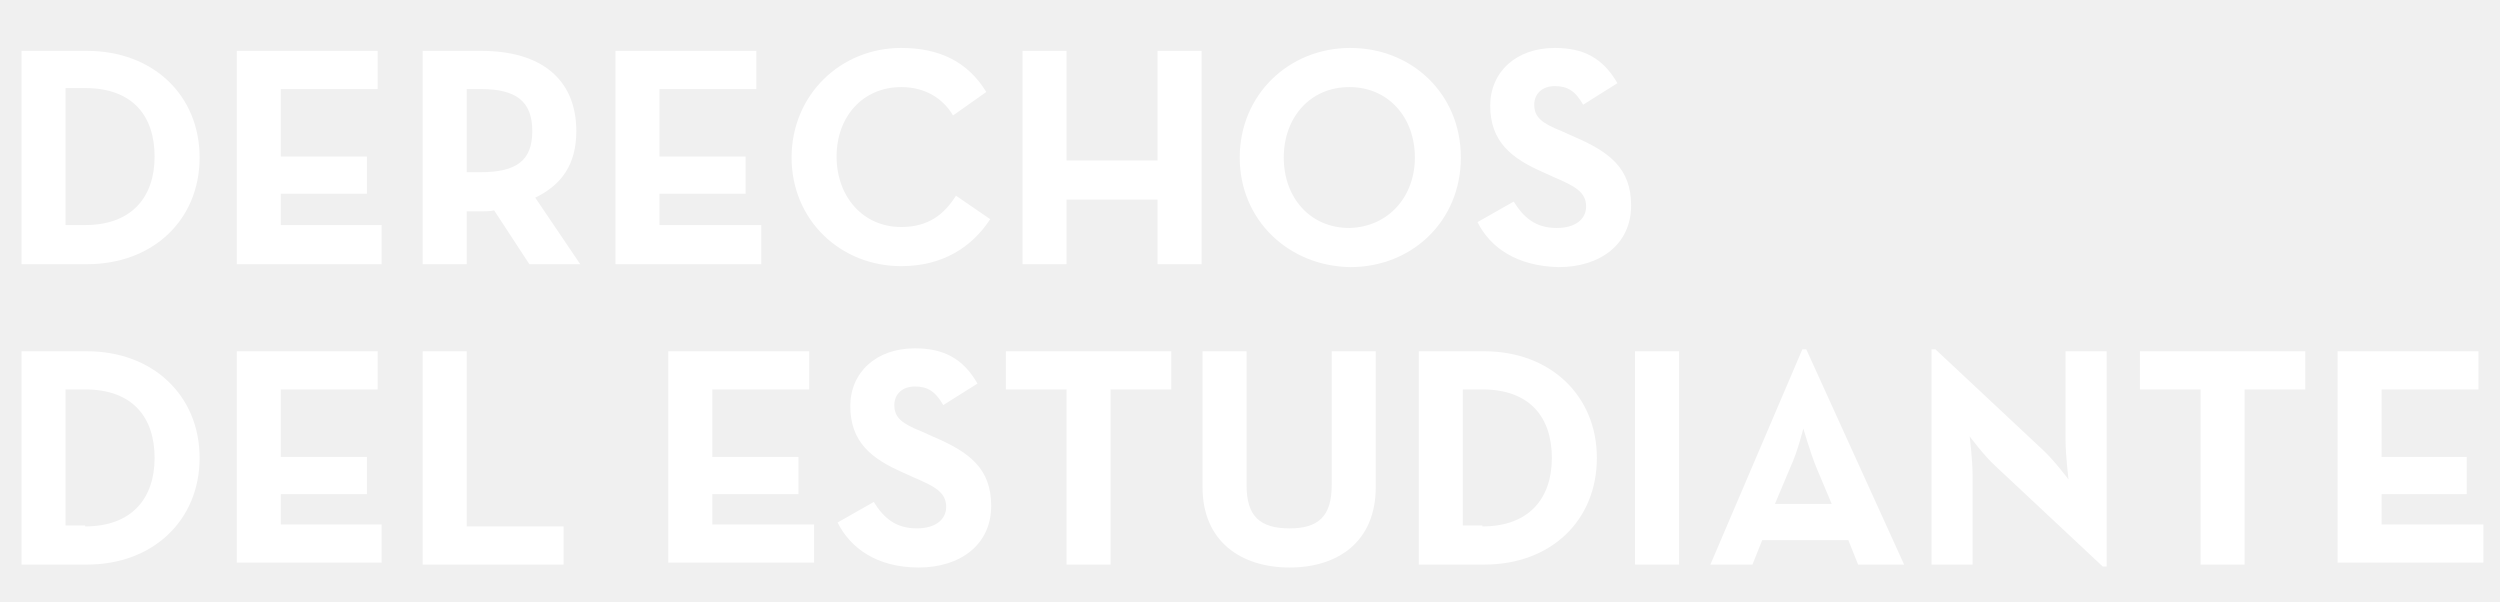
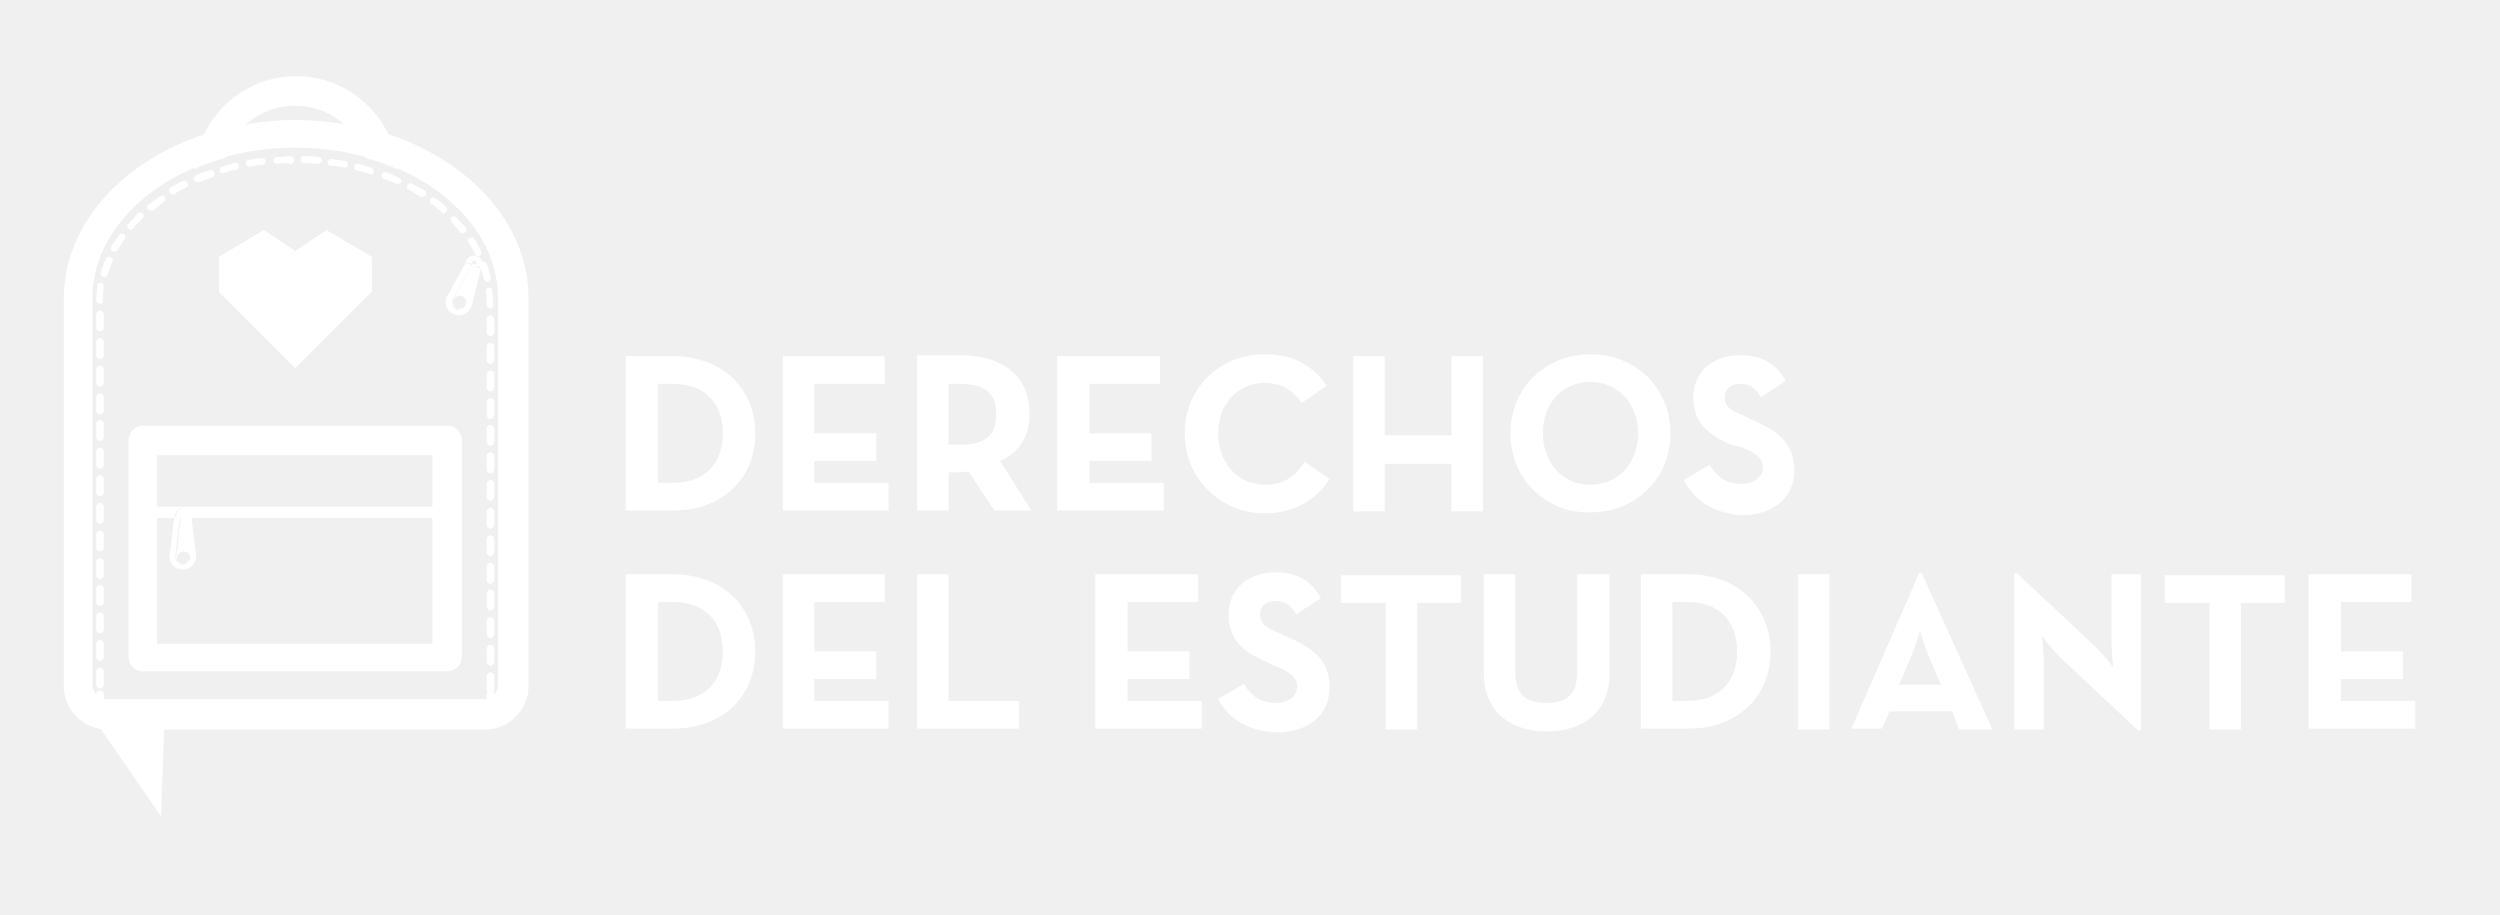
- <svg xmlns="http://www.w3.org/2000/svg" version="1.1" id="Layer_1" x="0px" y="0px" viewBox="53 45.5 255.5 61.5" style="enable-background:new 53 45.5 255.5 61.5;" xml:space="preserve">
+ <svg xmlns="http://www.w3.org/2000/svg" xmlns:xlink="http://www.w3.org/1999/xlink" version="1.1" id="Layer_1" x="0px" y="0px" viewBox="-176 374.3 262.5 96" style="enable-background:new -176 374.3 262.5 96;" xml:space="preserve">
  <style type="text/css">
- 	.st0{fill:#FFFFFF;}
+ 	.st0{clip-path:url(#SVGID_2_);}
+ 	.st1{fill:#FFFFFF;}
+ 	.st2{clip-path:url(#SVGID_6_);}
+ 	.st3{clip-path:url(#SVGID_8_);}
+ 	.st4{fill-rule:evenodd;clip-rule:evenodd;fill:#FFFFFF;}
+ 	.st5{clip-path:url(#SVGID_10_);}
</style>
  <g>
    <g>
      <g>
-         <path class="st0" d="M55.2,50.7h6.7c6.7,0,11.5,4.5,11.5,10.9s-4.8,10.9-11.5,10.9h-6.7V50.7z M61.7,68.5c4.8,0,7.1-2.9,7.1-7     s-2.2-7-7.1-7h-2v14H61.7z" />
-         <path class="st0" d="M77.2,50.7h14.4v3.9h-9.9v6.9h8.8v3.8h-8.8v3.2H92v4H77.2V50.7z" />
-         <path class="st0" d="M112.3,72.5h-5.2l-3.6-5.5c-0.4,0.1-0.9,0.1-1.3,0.1h-1.5v5.4h-4.5V50.7h6c6.1,0,9.7,2.9,9.7,8.2     c0,3.4-1.5,5.5-4.2,6.8L112.3,72.5z M102.1,63.1c3.7,0,5.3-1.2,5.3-4.2c0-3.1-1.7-4.3-5.3-4.3h-1.4v8.5H102.1z" />
-         <path class="st0" d="M115.9,50.7h14.4v3.9h-9.9v6.9h8.8v3.8h-8.8v3.2h10.4v4h-14.9V50.7z" />
-         <path class="st0" d="M133.9,61.6c0-6.4,5-11.2,11.2-11.2c3.9,0,6.8,1.4,8.7,4.5l-3.4,2.4c-1-1.7-2.8-2.9-5.3-2.9     c-3.9,0-6.6,3-6.6,7.1c0,4.1,2.7,7.2,6.6,7.2c2.8,0,4.4-1.3,5.6-3.2l3.5,2.4c-1.9,2.9-4.9,4.8-9.1,4.8     C138.9,72.7,133.9,68,133.9,61.6z" />
-         <path class="st0" d="M157.5,50.7h4.5v11.2h9.3V50.7h4.5v21.8h-4.5v-6.6H162v6.6h-4.5V50.7z" />
-         <path class="st0" d="M179.7,61.6c0-6.4,5-11.2,11.3-11.2s11.3,4.7,11.3,11.2s-5,11.2-11.3,11.2C184.7,72.7,179.7,68,179.7,61.6z      M197.6,61.6c0-4.1-2.7-7.2-6.7-7.2s-6.7,3.1-6.7,7.2s2.7,7.2,6.7,7.2C194.9,68.7,197.6,65.6,197.6,61.6z" />
-         <path class="st0" d="M204,68.2l3.7-2.1c1,1.6,2.2,2.7,4.4,2.7c1.9,0,3-0.9,3-2.2c0-1.5-1.2-2.1-3.3-3l-1.1-0.5     c-3.2-1.4-5.4-3.1-5.4-6.8c0-3.4,2.6-5.9,6.6-5.9c2.9,0,4.9,1,6.4,3.6l-3.5,2.2c-0.8-1.4-1.6-1.9-2.9-1.9c-1.3,0-2.1,0.8-2.1,1.9     c0,1.3,0.8,1.9,2.8,2.7l1.1,0.5c3.8,1.6,6,3.3,6,7.1c0,4-3.2,6.3-7.4,6.3C208,72.7,205.3,70.8,204,68.2z" />
-       </g>
-       <g>
-         <path class="st0" d="M55.2,81.4h6.7c6.7,0,11.5,4.5,11.5,10.9s-4.8,10.9-11.5,10.9h-6.7V81.4z M61.7,99.3c4.8,0,7.1-2.9,7.1-7     c0-4.1-2.2-7-7.1-7h-2v13.9h2V99.3z" />
-         <path class="st0" d="M77.2,81.4h14.4v3.9h-9.9v6.9h8.8V96h-8.8v3.1H92v3.9H77.2V81.4z" />
-         <path class="st0" d="M96.2,81.4h4.5v17.9h9.9v3.9H96.2V81.4z" />
-         <path class="st0" d="M121.3,81.4h14.4v3.9h-9.9v6.9h8.8V96h-8.8v3.1h10.4v3.9h-14.9V81.4z" />
-         <path class="st0" d="M138.6,98.9l3.7-2.1c1,1.6,2.2,2.7,4.4,2.7c1.9,0,3-0.9,3-2.2c0-1.5-1.2-2.1-3.3-3l-1.1-0.5     c-3.2-1.4-5.4-3.1-5.4-6.8c0-3.4,2.6-5.9,6.6-5.9c2.9,0,4.9,1,6.4,3.6l-3.5,2.2c-0.8-1.4-1.6-1.9-2.9-1.9c-1.3,0-2.1,0.8-2.1,1.9     c0,1.3,0.8,1.9,2.8,2.7l1.1,0.5c3.8,1.6,6,3.3,6,7.1c0,4-3.2,6.3-7.4,6.3C142.6,103.5,139.9,101.5,138.6,98.9z" />
-         <path class="st0" d="M162,85.3h-6.2v-3.9h16.9v3.9h-6.2v17.9H162V85.3z" />
-         <path class="st0" d="M175.9,95.3V81.4h4.5v13.7c0,3.2,1.4,4.4,4.4,4.4c2.9,0,4.3-1.2,4.3-4.4V81.4h4.5v13.9     c0,5.5-3.8,8.2-8.8,8.2S175.9,100.8,175.9,95.3z" />
-         <path class="st0" d="M198,81.4h6.7c6.7,0,11.5,4.5,11.5,10.9s-4.7,10.9-11.5,10.9H198V81.4z M204.5,99.3c4.8,0,7.1-2.9,7.1-7     c0-4.1-2.2-7-7.1-7h-2v13.9h2V99.3z" />
-         <path class="st0" d="M220.1,81.4h4.5v21.8h-4.5V81.4z" />
-         <path class="st0" d="M237.2,81.2h0.4l10,22h-4.7l-1-2.5h-8.8l-1,2.5h-4.3L237.2,81.2z M240.2,97l-1.6-3.8     c-0.6-1.5-1.3-3.9-1.3-3.9s-0.6,2.4-1.3,3.9l-1.6,3.8H240.2z" />
-         <path class="st0" d="M256.9,93.1c-1.1-1-2.6-3-2.6-3s0.3,2.4,0.3,4v9.1h-4.2v-22h0.4l11,10.3c1.1,1,2.6,3,2.6,3s-0.3-2.5-0.3-4     v-9.1h4.2v22h-0.4L256.9,93.1z" />
-         <path class="st0" d="M277.9,85.3h-6.2v-3.9h16.9v3.9h-6.2v17.9h-4.5V85.3z" />
-         <path class="st0" d="M291.9,81.4h14.4v3.9h-9.9v6.9h8.7V96h-8.7v3.1h10.4v3.9h-14.9V81.4z" />
-       </g>
-       <g>
-         <path class="st0" d="M310,101.2" />
+         <defs>
+           <polygon id="SVGID_1_" points="-145,400.7 -148.3,398.5 -153,401.3 -153,404.9 -145,412.9 -137,404.9 -137,401.3 -141.7,398.5           " />
+         </defs>
+         <use xlink:href="#SVGID_1_" style="overflow:visible;fill:#FFFFFF;" />
+         <clipPath id="SVGID_2_">
+           <use xlink:href="#SVGID_1_" style="overflow:visible;" />
+         </clipPath>
+         <g class="st0">
+           <defs>
+             <rect id="SVGID_3_" x="-238.8" y="288.5" width="316.8" height="316.8" />
+           </defs>
+           <use xlink:href="#SVGID_3_" style="overflow:visible;fill:#FFFFFF;" />
+           <clipPath id="SVGID_4_">
+             <use xlink:href="#SVGID_3_" style="overflow:visible;" />
+           </clipPath>
+         </g>
+       </g>
+     </g>
+     <g>
+       <g>
+         <g>
+           <path class="st1" d="M-110.3,411.7h5c5,0,8.6,3.3,8.6,8.1c0,4.8-3.5,8.1-8.6,8.1h-5V411.7z M-105.4,425c3.6,0,5.3-2.2,5.3-5.2      c0-3-1.7-5.2-5.3-5.2h-1.5V425H-105.4z" />
+         </g>
+         <g>
+           <path class="st1" d="M-93.9,411.7h10.8v2.9h-7.4v5.2h6.5v2.9h-6.5v2.3h7.8v2.9h-11.1V411.7z" />
+         </g>
+         <g>
+           <path class="st1" d="M-67.7,427.9h-3.9l-2.7-4.1c-0.3,0-0.6,0.1-1,0.1h-1.1v4h-3.3v-16.3h4.5c4.5,0,7.3,2.2,7.3,6.1      c0,2.5-1.1,4.1-3.1,5L-67.7,427.9z M-75.3,421c2.7,0,3.9-0.9,3.9-3.2c0-2.3-1.2-3.2-3.9-3.2h-1.1v6.4H-75.3z" />
+         </g>
+         <g>
+           <path class="st1" d="M-65,411.7h10.8v2.9h-7.4v5.2h6.5v2.9h-6.5v2.3h7.8v2.9H-65V411.7z" />
+         </g>
+         <g>
+           <path class="st1" d="M-51.6,419.8c0-4.8,3.7-8.3,8.4-8.3c2.9,0,5,1.1,6.5,3.3l-2.6,1.8c-0.8-1.2-2.1-2.1-3.9-2.1      c-2.9,0-4.9,2.3-4.9,5.3c0,3,2,5.4,4.9,5.4c2.1,0,3.3-1,4.2-2.4l2.6,1.8c-1.4,2.2-3.7,3.6-6.8,3.6      C-47.8,428.2-51.6,424.6-51.6,419.8z" />
+         </g>
+         <g>
+           <path class="st1" d="M-33.9,411.7h3.3v8.3h7v-8.3h3.3v16.3h-3.3v-5h-7v5h-3.3V411.7z" />
+         </g>
+         <g>
+           <path class="st1" d="M-17.4,419.8c0-4.8,3.7-8.3,8.4-8.3c4.7,0,8.4,3.5,8.4,8.3c0,4.8-3.7,8.3-8.4,8.3      C-13.7,428.2-17.4,424.6-17.4,419.8z M-4,419.8c0-3-2-5.4-5-5.4c-3,0-5,2.3-5,5.4c0,3,2,5.4,5,5.4C-6,425.2-4,422.8-4,419.8z" />
+         </g>
+         <g>
+           <path class="st1" d="M0.8,424.7l2.7-1.6c0.7,1.2,1.7,2,3.3,2c1.4,0,2.3-0.7,2.3-1.7c0-1.1-0.9-1.6-2.4-2.2L5.8,421      c-2.4-1-4-2.3-4-5c0-2.5,1.9-4.4,4.9-4.4c2.1,0,3.7,0.7,4.8,2.7l-2.6,1.7c-0.6-1-1.2-1.4-2.2-1.4c-1,0-1.6,0.6-1.6,1.4      c0,1,0.6,1.4,2.1,2l0.8,0.4c2.8,1.2,4.4,2.5,4.4,5.3c0,3-2.4,4.7-5.5,4.7C3.8,428.2,1.8,426.7,0.8,424.7z" />
+         </g>
+       </g>
+       <g>
+         <g>
+           <path class="st1" d="M-110.3,434.6h5c5,0,8.6,3.3,8.6,8.1s-3.5,8.1-8.6,8.1h-5V434.6z M-105.4,447.9c3.6,0,5.3-2.2,5.3-5.2      s-1.7-5.2-5.3-5.2h-1.5v10.4H-105.4z" />
+         </g>
+         <g>
+           <path class="st1" d="M-93.9,434.6h10.8v2.9h-7.4v5.2h6.5v2.9h-6.5v2.3h7.8v2.9h-11.1V434.6z" />
+         </g>
+         <g>
+           <path class="st1" d="M-79.7,434.6h3.3v13.3h7.4v2.9h-10.7V434.6z" />
+         </g>
+         <g>
+           <path class="st1" d="M-61,434.6h10.8v2.9h-7.4v5.2h6.5v2.9h-6.5v2.3h7.8v2.9H-61V434.6z" />
+         </g>
+         <g>
+           <path class="st1" d="M-48.1,447.7l2.7-1.6c0.7,1.2,1.7,2,3.3,2c1.4,0,2.3-0.7,2.3-1.7c0-1.1-0.9-1.6-2.4-2.2l-0.8-0.4      c-2.4-1-4-2.3-4-5c0-2.5,1.9-4.4,4.9-4.4c2.1,0,3.7,0.7,4.8,2.7l-2.6,1.7c-0.6-1-1.2-1.4-2.2-1.4c-1,0-1.6,0.6-1.6,1.4      c0,1,0.6,1.4,2.1,2l0.8,0.4c2.8,1.2,4.4,2.5,4.4,5.3c0,3-2.4,4.7-5.5,4.7C-45.1,451.1-47.1,449.6-48.1,447.7z" />
+         </g>
+         <g>
+           <path class="st1" d="M-30.6,437.6h-4.6v-2.9h12.6v2.9h-4.6v13.3h-3.3V437.6z" />
+         </g>
+         <g>
+           <path class="st1" d="M-20.2,445v-10.4h3.3v10.2c0,2.4,1,3.3,3.3,3.3c2.2,0,3.2-0.9,3.2-3.3v-10.2H-7V445c0,4.1-2.8,6.1-6.6,6.1      C-17.3,451.1-20.2,449.1-20.2,445z" />
+         </g>
+         <g>
+           <path class="st1" d="M-3.7,434.6h5c5,0,8.6,3.3,8.6,8.1s-3.5,8.1-8.6,8.1h-5V434.6z M1.1,447.9c3.6,0,5.3-2.2,5.3-5.2      s-1.7-5.2-5.3-5.2h-1.5v10.4H1.1z" />
+         </g>
+         <g>
+           <path class="st1" d="M12.8,434.6h3.3v16.3h-3.3V434.6z" />
+         </g>
+         <g>
+           <path class="st1" d="M25.5,434.5h0.3l7.4,16.4h-3.5L29,449h-6.6l-0.8,1.8h-3.2L25.5,434.5z M27.8,446.2l-1.2-2.8      c-0.5-1.1-1-2.9-1-2.9s-0.5,1.8-1,2.9l-1.2,2.8H27.8z" />
+         </g>
+         <g>
+           <path class="st1" d="M40.3,443.3c-0.8-0.8-1.9-2.2-1.9-2.2s0.2,1.8,0.2,3v6.8h-3.1v-16.4h0.3l8.2,7.7c0.8,0.7,1.9,2.2,1.9,2.2      s-0.2-1.8-0.2-3v-6.8h3.1V451h-0.3L40.3,443.3z" />
+         </g>
+         <g>
+           <path class="st1" d="M55.9,437.6h-4.6v-2.9h12.6v2.9h-4.6v13.3h-3.3V437.6z" />
+         </g>
+         <g>
+           <path class="st1" d="M66.4,434.6h10.8v2.9h-7.4v5.2h6.5v2.9h-6.5v2.3h7.8v2.9H66.4V434.6z" />
+         </g>
+       </g>
+       <g>
+         <g>
+           <path class="st1" d="M79.9,449.4" />
+         </g>
+       </g>
+       <g>
+         <g>
+           <path class="st1" d="M-152.4,390.9c0.9-3.2,3.9-5.5,7.4-5.5c3.5,0,6.4,2.3,7.4,5.5c1.2,0.3,2.3,0.7,3.4,1.2      c-0.5-5.5-5.1-9.8-10.7-9.8c-5.6,0-10.2,4.3-10.7,9.8C-154.7,391.6-153.6,391.2-152.4,390.9z" />
+         </g>
+         <g>
+           <path class="st1" d="M-140.8,387.2c-1.4-0.2-2.8-0.3-4.2-0.3c-1.4,0-2.8,0.1-4.2,0.3l-3.3,0.6c-9.8,2.5-16.8,9.5-16.8,17.9v40.6      c0,2.5,2,4.6,4.6,4.6h39.6c2.5,0,4.6-2,4.6-4.6v-40.6c0-0.1,0-0.1,0-0.2c-0.1-8.3-7.1-15.3-16.8-17.7L-140.8,387.2z       M-123.7,446.2c0,0.8-0.7,1.5-1.5,1.5h-39.6c-0.8,0-1.5-0.7-1.5-1.5v-40.6c0-8.7,9.6-15.8,21.3-15.8s21.3,7.1,21.3,15.8V446.2z       M-129,419h-32c-0.8,0-1.5,0.7-1.5,1.5v22.8c0,0.8,0.7,1.5,1.5,1.5h32c0.8,0,1.5-0.7,1.5-1.5v-22.8      C-127.5,419.7-128.2,419-129,419 M-159.5,424.2v-2.1h28.9v2.1v3v14.7h-28.9v-14.7" />
+         </g>
+         <g>
+           <path class="st1" d="M-156.8,428.2L-156.8,428.2c-0.1,0-0.2,0.1-0.2,0.2h0C-157,428.3-156.9,428.2-156.8,428.2" />
+         </g>
+         <g>
+           <path class="st1" d="M-157.6,428.4L-157.6,428.4c0-0.4,0.4-0.8,0.8-0.8s0.8,0.4,0.8,0.8h0l0,0.3h27.4v-1.2h-31.2v1.2h2.1      L-157.6,428.4z" />
+         </g>
+         <g>
+           <polygon class="st1" points="-156.5,428.4 -156.5,428.4 -156.5,428.6     " />
+         </g>
+         <g>
+           <polygon class="st1" points="-157,428.4 -157.3,428.4 -157.3,428.4 -157,428.4 -157,428.6 -157,428.6     " />
+         </g>
+         <g>
+           <path class="st1" d="M-156,432.8c0,0.1,0,0.2-0.1,0.3c-0.1,0.3-0.4,0.5-0.7,0.5c-0.3,0-0.6-0.2-0.7-0.5      c-0.1-0.1-0.1-0.2-0.1-0.3l0.5-4.2h-0.6l-0.5,4.1c0,0.8,0.6,1.4,1.4,1.4c0.8,0,1.4-0.7,1.4-1.4l-0.5-4.1h-0.6L-156,432.8z" />
+         </g>
+         <g>
+           <path class="st1" d="M-155.9,428.4c0-0.4-0.4-0.8-0.8-0.8s-0.8,0.4-0.8,0.8h0l0,0.3h0.6l0-0.2l-0.3,0h0h0.3      c0-0.1,0.1-0.2,0.2-0.2h0c0.1,0,0.2,0.1,0.2,0.2h0.3h0l-0.3,0l0,0.2h0.6L-155.9,428.4L-155.9,428.4z" />
+         </g>
+         <g>
+           <path class="st1" d="M-157,428.6l-0.5,4.2c0,0.1,0,0.2,0.1,0.3c0-0.1,0-0.1,0-0.2c0-0.4,0.3-0.7,0.7-0.7c0.4,0,0.7,0.3,0.7,0.7      c0,0.1,0,0.2,0,0.2c0.1-0.1,0.1-0.2,0.1-0.3l-0.5-4.2H-157z" />
+         </g>
+         <g>
+           <path class="st1" d="M-157,428.6h0.5l0-0.2v0l0.3,0h-0.3h0c0-0.1-0.1-0.2-0.2-0.2c-0.1,0-0.2,0.1-0.2,0.2h0h-0.3l0.3,0      L-157,428.6z" />
+         </g>
+         <g>
+           <path class="st1" d="M-157.5,432.8c0,0.1,0,0.2,0.1,0.3v0C-157.5,433-157.5,432.9-157.5,432.8" />
+         </g>
+         <g>
+           <path class="st1" d="M-156.1,433.1c0.1-0.1,0.1-0.2,0.1-0.3C-156,432.9-156,433-156.1,433.1L-156.1,433.1" />
+         </g>
+         <g>
+           <path class="st1" d="M-156.5,428.4L-156.5,428.4c0-0.1-0.1-0.2-0.2-0.2C-156.6,428.2-156.5,428.3-156.5,428.4" />
+         </g>
+         <g>
+           <rect x="-156.5" y="428.4" transform="matrix(0.9927 -0.121 0.121 0.9927 -52.9952 -15.7772)" class="st1" width="0.3" height="0" />
+         </g>
+         <g>
+           <path class="st1" d="M-156.8,433.5c-0.3,0-0.5-0.2-0.7-0.4C-157.3,433.4-157.1,433.6-156.8,433.5c0.3,0.1,0.6-0.1,0.7-0.4      C-156.2,433.4-156.5,433.5-156.8,433.5" />
+         </g>
+         <g>
+           <path class="st1" d="M-156.8,433.5c-0.3,0-0.5-0.2-0.7-0.4v0C-157.3,433.4-157.1,433.5-156.8,433.5c0.3,0,0.5-0.2,0.7-0.4v0      C-156.2,433.4-156.5,433.5-156.8,433.5" />
+         </g>
+         <g>
+           <path class="st1" d="M-126.1,401.7L-126.1,401.7c-0.1,0-0.2,0-0.3,0.1l0,0C-126.3,401.7-126.2,401.6-126.1,401.7" />
+         </g>
+         <g>
+           <polygon class="st1" points="-125.9,402 -125.9,402 -126,402.2     " />
+         </g>
+         <g>
+           <polygon class="st1" points="-126.4,401.8 -126.6,401.7 -126.6,401.7 -126.4,401.8 -126.4,402 -126.4,402     " />
+         </g>
+         <g>
+           <path class="st1" d="M-127.1,406.3c0,0.1-0.1,0.2-0.2,0.3c-0.2,0.2-0.5,0.3-0.8,0.2c-0.3-0.1-0.5-0.4-0.4-0.7c0-0.1,0-0.2,0-0.3      l2-3.7l-0.6-0.2l-2,3.6c-0.3,0.7,0,1.5,0.8,1.8c0.7,0.3,1.5-0.1,1.8-0.8l1-4l-0.6-0.2L-127.1,406.3z" />
+         </g>
+         <g>
+           <path class="st1" d="M-125.4,402.2c0.1-0.4-0.1-0.9-0.5-1c-0.4-0.2-0.9,0-1.1,0.4l0,0l-0.1,0.2l0.6,0.2l0.1-0.2l-0.3-0.1l0,0      l0.3,0.1c0-0.1,0.2-0.2,0.3-0.1l0,0c0.1,0,0.2,0.2,0.1,0.3l0.3,0.1l0,0l-0.3-0.1l0,0.2l0.6,0.2L-125.4,402.2L-125.4,402.2z" />
+         </g>
+         <g>
+           <path class="st1" d="M-126.4,402l-2,3.7c0,0.1,0,0.2,0,0.3c0-0.1,0-0.1,0-0.2c0.1-0.4,0.6-0.5,0.9-0.4c0.4,0.1,0.5,0.6,0.4,0.9      c0,0.1-0.1,0.1-0.1,0.2c0.1-0.1,0.2-0.2,0.2-0.3l1.1-4.1L-126.4,402z" />
+         </g>
+         <g>
+           <path class="st1" d="M-128.5,405.7c0,0.1,0,0.2,0,0.3l0,0C-128.5,405.9-128.5,405.8-128.5,405.7" />
+         </g>
+         <g>
+           <path class="st1" d="M-127.3,406.5c0.1-0.1,0.2-0.2,0.2-0.3C-127.1,406.4-127.2,406.5-127.3,406.5L-127.3,406.5z" />
+         </g>
+         <g>
+           <path class="st1" d="M-125.9,402L-125.9,402c0-0.1,0-0.2-0.1-0.3C-125.9,401.7-125.9,401.9-125.9,402" />
+         </g>
+         <g>
+           <rect x="-126" y="402" transform="matrix(0.9674 0.2533 -0.2533 0.9674 97.7418 44.9808)" class="st1" width="0.3" height="0" />
+         </g>
+         <g>
+           <path class="st1" d="M-128,406.7c-0.3-0.1-0.4-0.4-0.5-0.6C-128.5,406.3-128.4,406.6-128,406.7c0.3,0.2,0.6,0.1,0.8-0.1      C-127.5,406.7-127.8,406.8-128,406.7" />
+         </g>
+         <g>
+           <path class="st1" d="M-128,406.7c-0.3-0.1-0.4-0.4-0.5-0.6l0,0C-128.5,406.3-128.3,406.6-128,406.7c0.3,0.1,0.6,0,0.8-0.1l0,0      C-127.5,406.7-127.8,406.8-128,406.7" />
+         </g>
+         <g>
+           <path class="st1" d="M-165.5,448.1c-0.2,0-0.4-0.2-0.4-0.4v-0.5c0-0.2,0.2-0.4,0.4-0.4s0.4,0.2,0.4,0.4v0.5      C-165.1,448-165.3,448.1-165.5,448.1z" />
+         </g>
+         <g>
+           <path class="st1" d="M-124.5,447.1c-0.2,0-0.4-0.2-0.4-0.4v-1.4c0-0.2,0.2-0.4,0.4-0.4s0.4,0.2,0.4,0.4v1.4      C-124.2,446.9-124.3,447.1-124.5,447.1z M-165.5,446.6c-0.2,0-0.4-0.2-0.4-0.4v-1.4c0-0.2,0.2-0.4,0.4-0.4s0.4,0.2,0.4,0.4v1.4      C-165.1,446.4-165.3,446.6-165.5,446.6z M-124.5,444.2c-0.2,0-0.4-0.2-0.4-0.4v-1.4c0-0.2,0.2-0.4,0.4-0.4s0.4,0.2,0.4,0.4v1.4      C-124.2,444-124.3,444.2-124.5,444.2z M-165.5,443.7c-0.2,0-0.4-0.2-0.4-0.4v-1.4c0-0.2,0.2-0.4,0.4-0.4s0.4,0.2,0.4,0.4v1.4      C-165.1,443.5-165.3,443.7-165.5,443.7z M-124.5,441.3c-0.2,0-0.4-0.2-0.4-0.4v-1.4c0-0.2,0.2-0.4,0.4-0.4s0.4,0.2,0.4,0.4v1.4      C-124.2,441.2-124.3,441.3-124.5,441.3z M-165.5,440.8c-0.2,0-0.4-0.2-0.4-0.4V439c0-0.2,0.2-0.4,0.4-0.4s0.4,0.2,0.4,0.4v1.4      C-165.1,440.7-165.3,440.8-165.5,440.8z M-124.5,438.4c-0.2,0-0.4-0.2-0.4-0.4v-1.4c0-0.2,0.2-0.4,0.4-0.4s0.4,0.2,0.4,0.4v1.4      C-124.2,438.3-124.3,438.4-124.5,438.4z M-165.5,437.9c-0.2,0-0.4-0.2-0.4-0.4v-1.4c0-0.2,0.2-0.4,0.4-0.4s0.4,0.2,0.4,0.4v1.4      C-165.1,437.8-165.3,437.9-165.5,437.9z M-124.5,435.6c-0.2,0-0.4-0.2-0.4-0.4v-1.4c0-0.2,0.2-0.4,0.4-0.4s0.4,0.2,0.4,0.4v1.4      C-124.2,435.4-124.3,435.6-124.5,435.6z M-165.5,435.1c-0.2,0-0.4-0.2-0.4-0.4v-1.4c0-0.2,0.2-0.4,0.4-0.4s0.4,0.2,0.4,0.4v1.4      C-165.1,434.9-165.3,435.1-165.5,435.1z M-124.5,432.7c-0.2,0-0.4-0.2-0.4-0.4v-1.4c0-0.2,0.2-0.4,0.4-0.4s0.4,0.2,0.4,0.4v1.4      C-124.2,432.5-124.3,432.7-124.5,432.7z M-165.5,432.2c-0.2,0-0.4-0.2-0.4-0.4v-1.4c0-0.2,0.2-0.4,0.4-0.4s0.4,0.2,0.4,0.4v1.4      C-165.1,432-165.3,432.2-165.5,432.2z M-124.5,429.8c-0.2,0-0.4-0.2-0.4-0.4V428c0-0.2,0.2-0.4,0.4-0.4s0.4,0.2,0.4,0.4v1.4      C-124.2,429.6-124.3,429.8-124.5,429.8z M-165.5,429.3c-0.2,0-0.4-0.2-0.4-0.4v-1.4c0-0.2,0.2-0.4,0.4-0.4s0.4,0.2,0.4,0.4v1.4      C-165.1,429.1-165.3,429.3-165.5,429.3z M-124.5,426.9c-0.2,0-0.4-0.2-0.4-0.4v-1.4c0-0.2,0.2-0.4,0.4-0.4s0.4,0.2,0.4,0.4v1.4      C-124.2,426.7-124.3,426.9-124.5,426.9z M-165.5,426.4c-0.2,0-0.4-0.2-0.4-0.4v-1.4c0-0.2,0.2-0.4,0.4-0.4s0.4,0.2,0.4,0.4v1.4      C-165.1,426.2-165.3,426.4-165.5,426.4z M-124.5,424c-0.2,0-0.4-0.2-0.4-0.4v-1.4c0-0.2,0.2-0.4,0.4-0.4s0.4,0.2,0.4,0.4v1.4      C-124.2,423.9-124.3,424-124.5,424z M-165.5,423.5c-0.2,0-0.4-0.2-0.4-0.4v-1.4c0-0.2,0.2-0.4,0.4-0.4s0.4,0.2,0.4,0.4v1.4      C-165.1,423.4-165.3,423.5-165.5,423.5z M-124.5,421.1c-0.2,0-0.4-0.2-0.4-0.4v-1.4c0-0.2,0.2-0.4,0.4-0.4s0.4,0.2,0.4,0.4v1.4      C-124.2,421-124.3,421.1-124.5,421.1z M-165.5,420.6c-0.2,0-0.4-0.2-0.4-0.4v-1.4c0-0.2,0.2-0.4,0.4-0.4s0.4,0.2,0.4,0.4v1.4      C-165.1,420.5-165.3,420.6-165.5,420.6z M-124.5,418.3c-0.2,0-0.4-0.2-0.4-0.4v-1.4c0-0.2,0.2-0.4,0.4-0.4s0.4,0.2,0.4,0.4v1.4      C-124.2,418.1-124.3,418.3-124.5,418.3z M-165.5,417.8c-0.2,0-0.4-0.2-0.4-0.4V416c0-0.2,0.2-0.4,0.4-0.4s0.4,0.2,0.4,0.4v1.4      C-165.1,417.6-165.3,417.8-165.5,417.8z M-124.5,415.4c-0.2,0-0.4-0.2-0.4-0.4v-1.4c0-0.2,0.2-0.4,0.4-0.4s0.4,0.2,0.4,0.4v1.4      C-124.2,415.2-124.3,415.4-124.5,415.4z M-165.5,414.9c-0.2,0-0.4-0.2-0.4-0.4v-1.4c0-0.2,0.2-0.4,0.4-0.4s0.4,0.2,0.4,0.4v1.4      C-165.1,414.7-165.3,414.9-165.5,414.9z M-124.5,412.5c-0.2,0-0.4-0.2-0.4-0.4v-1.4c0-0.2,0.2-0.4,0.4-0.4s0.4,0.2,0.4,0.4v1.4      C-124.2,412.3-124.3,412.5-124.5,412.5z M-165.5,412c-0.2,0-0.4-0.2-0.4-0.4v-1.4c0-0.2,0.2-0.4,0.4-0.4s0.4,0.2,0.4,0.4v1.4      C-165.1,411.8-165.3,412-165.5,412z M-124.5,409.6c-0.2,0-0.4-0.2-0.4-0.4v-1.4c0-0.2,0.2-0.4,0.4-0.4s0.4,0.2,0.4,0.4v1.4      C-124.2,409.5-124.3,409.6-124.5,409.6z M-165.5,409.1c-0.2,0-0.4-0.2-0.4-0.4v-1.4c0-0.2,0.2-0.4,0.4-0.4s0.4,0.2,0.4,0.4v1.4      C-165.1,409-165.3,409.1-165.5,409.1z M-124.5,406.7c-0.2,0-0.4-0.2-0.4-0.4v-0.2c0-0.4,0-0.8-0.1-1.2c0-0.2,0.1-0.4,0.3-0.4      c0.2,0,0.4,0.1,0.4,0.3c0,0.4,0.1,0.9,0.1,1.3v0.2C-124.2,406.6-124.3,406.7-124.5,406.7z M-165.5,406.2      C-165.5,406.2-165.5,406.2-165.5,406.2c-0.2,0-0.4-0.2-0.4-0.4c0-0.5,0.1-1,0.1-1.5c0-0.2,0.2-0.3,0.4-0.3      c0.2,0,0.3,0.2,0.3,0.4c-0.1,0.5-0.1,0.9-0.1,1.4C-165.1,406.1-165.3,406.2-165.5,406.2z M-124.8,403.9c-0.2,0-0.3-0.1-0.4-0.3      c-0.1-0.4-0.2-0.9-0.4-1.3c-0.1-0.2,0-0.4,0.2-0.5c0.2-0.1,0.4,0,0.5,0.2c0.2,0.5,0.3,0.9,0.4,1.4      C-124.4,403.6-124.6,403.8-124.8,403.9C-124.8,403.9-124.8,403.9-124.8,403.9z M-165.1,403.4      C-165.1,403.4-165.1,403.4-165.1,403.4c-0.3-0.1-0.4-0.3-0.3-0.5c0.1-0.5,0.3-0.9,0.5-1.4c0.1-0.2,0.3-0.3,0.5-0.2      c0.2,0.1,0.3,0.3,0.2,0.5c-0.2,0.4-0.3,0.9-0.5,1.3C-164.8,403.3-164.9,403.4-165.1,403.4z M-125.8,401.2      c-0.1,0-0.3-0.1-0.3-0.2c-0.2-0.4-0.4-0.8-0.7-1.2c-0.1-0.2-0.1-0.4,0.1-0.5c0.2-0.1,0.4-0.1,0.5,0.1c0.3,0.4,0.5,0.8,0.7,1.3      c0.1,0.2,0,0.4-0.2,0.5C-125.7,401.2-125.8,401.2-125.8,401.2z M-164,400.7c-0.1,0-0.1,0-0.2,0c-0.2-0.1-0.2-0.3-0.1-0.5      c0.2-0.4,0.5-0.8,0.8-1.2c0.1-0.2,0.3-0.2,0.5-0.1c0.2,0.1,0.2,0.3,0.1,0.5c-0.3,0.4-0.5,0.8-0.8,1.2      C-163.7,400.7-163.8,400.7-164,400.7z M-127.4,398.8c-0.1,0-0.2,0-0.3-0.1c-0.3-0.4-0.6-0.7-0.9-1.1c-0.1-0.1-0.1-0.4,0-0.5      c0.1-0.1,0.4-0.1,0.5,0c0.3,0.4,0.7,0.7,1,1.1c0.1,0.2,0.1,0.4-0.1,0.5C-127.3,398.8-127.3,398.8-127.4,398.8z M-162.3,398.4      c-0.1,0-0.2,0-0.2-0.1c-0.2-0.1-0.2-0.4,0-0.5c0.3-0.4,0.7-0.7,1-1.1c0.1-0.1,0.4-0.1,0.5,0c0.1,0.1,0.1,0.4,0,0.5      c-0.3,0.3-0.7,0.7-1,1C-162.1,398.4-162.2,398.4-162.3,398.4z M-129.4,396.7c-0.1,0-0.2,0-0.2-0.1c-0.3-0.3-0.7-0.6-1.1-0.9      c-0.2-0.1-0.2-0.3-0.1-0.5c0.1-0.2,0.3-0.2,0.5-0.1c0.4,0.3,0.8,0.6,1.1,0.9c0.2,0.1,0.2,0.4,0,0.5      C-129.2,396.7-129.3,396.7-129.4,396.7z M-160.2,396.4c-0.1,0-0.2,0-0.3-0.1c-0.1-0.2-0.1-0.4,0.1-0.5c0.4-0.3,0.8-0.6,1.2-0.9      c0.2-0.1,0.4-0.1,0.5,0.1c0.1,0.2,0.1,0.4-0.1,0.5c-0.4,0.3-0.8,0.6-1.1,0.9C-160.1,396.4-160.1,396.4-160.2,396.4z M-131.7,395      c-0.1,0-0.1,0-0.2-0.1c-0.4-0.2-0.8-0.5-1.2-0.7c-0.2-0.1-0.2-0.3-0.1-0.5c0.1-0.2,0.3-0.2,0.5-0.1c0.4,0.2,0.9,0.5,1.3,0.7      c0.2,0.1,0.2,0.3,0.1,0.5C-131.5,394.9-131.6,395-131.7,395z M-157.9,394.7c-0.1,0-0.2-0.1-0.3-0.2c-0.1-0.2,0-0.4,0.1-0.5      c0.4-0.2,0.8-0.5,1.3-0.7c0.2-0.1,0.4,0,0.5,0.2c0.1,0.2,0,0.4-0.2,0.5c-0.4,0.2-0.8,0.4-1.2,0.7      C-157.7,394.7-157.8,394.7-157.9,394.7z M-134.3,393.6c-0.1,0-0.1,0-0.1,0c-0.4-0.2-0.9-0.4-1.3-0.5c-0.2-0.1-0.3-0.3-0.2-0.5      c0.1-0.2,0.3-0.3,0.5-0.2c0.5,0.2,0.9,0.4,1.3,0.6c0.2,0.1,0.3,0.3,0.2,0.5C-134,393.6-134.1,393.6-134.3,393.6z M-155.3,393.4      c-0.1,0-0.3-0.1-0.3-0.2c-0.1-0.2,0-0.4,0.2-0.5c0.4-0.2,0.9-0.4,1.4-0.5c0.2-0.1,0.4,0,0.5,0.2c0.1,0.2,0,0.4-0.2,0.5      c-0.4,0.2-0.9,0.3-1.3,0.5C-155.2,393.4-155.3,393.4-155.3,393.4z M-137,392.6c0,0-0.1,0-0.1,0c-0.4-0.1-0.9-0.3-1.4-0.4      c-0.2,0-0.3-0.2-0.3-0.4c0-0.2,0.2-0.3,0.4-0.3c0.5,0.1,0.9,0.3,1.4,0.4c0.2,0.1,0.3,0.3,0.2,0.5      C-136.7,392.5-136.8,392.6-137,392.6z M-152.6,392.5c-0.2,0-0.3-0.1-0.3-0.3c-0.1-0.2,0.1-0.4,0.2-0.4c0.5-0.1,0.9-0.3,1.4-0.4      c0.2,0,0.4,0.1,0.4,0.3c0,0.2-0.1,0.4-0.3,0.4c-0.5,0.1-0.9,0.2-1.4,0.4C-152.5,392.5-152.6,392.5-152.6,392.5z M-139.8,391.9      C-139.8,391.9-139.8,391.9-139.8,391.9c-0.5-0.1-1-0.2-1.5-0.2c-0.2,0-0.3-0.2-0.3-0.4c0-0.2,0.2-0.3,0.4-0.3      c0.5,0.1,1,0.1,1.4,0.2c0.2,0,0.3,0.2,0.3,0.4C-139.4,391.8-139.6,391.9-139.8,391.9z M-149.8,391.8c-0.2,0-0.3-0.1-0.4-0.3      c0-0.2,0.1-0.4,0.3-0.4c0.5-0.1,1-0.2,1.4-0.2c0.2,0,0.4,0.1,0.4,0.3c0,0.2-0.1,0.4-0.3,0.4      C-148.8,391.6-149.3,391.7-149.8,391.8C-149.7,391.8-149.8,391.8-149.8,391.8z M-142.6,391.5      C-142.6,391.5-142.6,391.5-142.6,391.5c-0.5,0-1-0.1-1.5-0.1c-0.2,0-0.4-0.2-0.3-0.4c0-0.2,0.2-0.4,0.4-0.3c0.5,0,1,0,1.5,0.1      c0.2,0,0.3,0.2,0.3,0.4C-142.3,391.3-142.4,391.5-142.6,391.5z M-146.9,391.5c-0.2,0-0.3-0.1-0.4-0.3c0-0.2,0.1-0.4,0.3-0.4      c0.5,0,1-0.1,1.5-0.1c0.2,0,0.4,0.2,0.4,0.4c0,0.2-0.2,0.4-0.4,0.4C-146,391.4-146.4,391.4-146.9,391.5      C-146.9,391.5-146.9,391.5-146.9,391.5z" />
+         </g>
+         <g>
+           <path class="st1" d="M-124.5,448.1c-0.2,0-0.4-0.2-0.4-0.4v-0.5c0-0.2,0.2-0.4,0.4-0.4s0.4,0.2,0.4,0.4v0.5      C-124.2,448-124.3,448.1-124.5,448.1z" />
+         </g>
+         <g>
+           <polygon class="st1" points="-145,412.9 -137,404.9 -137,401.3 -141.7,398.5 -145,400.7 -148.3,398.5 -153,401.3 -153,404.9           " />
+         </g>
+         <g>
+           <defs>
+             <polygon id="SVGID_5_" points="-145,400.7 -148.3,398.5 -153,401.3 -153,404.9 -145,412.9 -137,404.9 -137,401.3 -141.7,398.5             " />
+           </defs>
+           <use xlink:href="#SVGID_5_" style="overflow:visible;fill:#FFFFFF;" />
+           <clipPath id="SVGID_6_">
+             <use xlink:href="#SVGID_5_" style="overflow:visible;" />
+           </clipPath>
+           <g class="st2">
+             <defs>
+               <rect id="SVGID_7_" x="-238.8" y="288.5" width="316.8" height="316.8" />
+             </defs>
+             <use xlink:href="#SVGID_7_" style="overflow:visible;fill:#FFFFFF;" />
+             <clipPath id="SVGID_8_">
+               <use xlink:href="#SVGID_7_" style="overflow:visible;" />
+             </clipPath>
+             <g class="st3">
+               <rect x="-153.4" y="396.6" class="st1" width="8.4" height="16.9" />
+             </g>
+           </g>
+         </g>
+         <g>
+           <polygon class="st4" points="-166.9,448.7 -159.1,460 -158.7,449     " />
+         </g>
+       </g>
+     </g>
+     <g>
+       <g>
+         <defs>
+           <polygon id="SVGID_9_" points="-145,400.7 -148.3,398.5 -153,401.3 -153,404.9 -145,412.9 -137,404.9 -137,401.3 -141.7,398.5           " />
+         </defs>
+         <use xlink:href="#SVGID_9_" style="overflow:visible;fill:#FFFFFF;" />
+         <clipPath id="SVGID_10_">
+           <use xlink:href="#SVGID_9_" style="overflow:visible;" />
+         </clipPath>
+         <g class="st5">
+           <defs>
+             <rect id="SVGID_11_" x="-238.8" y="288.5" width="316.8" height="316.8" />
+           </defs>
+           <use xlink:href="#SVGID_11_" style="overflow:visible;fill:#FFFFFF;" />
+           <clipPath id="SVGID_12_">
+             <use xlink:href="#SVGID_11_" style="overflow:visible;" />
+           </clipPath>
+         </g>
      </g>
    </g>
  </g>
</svg>
